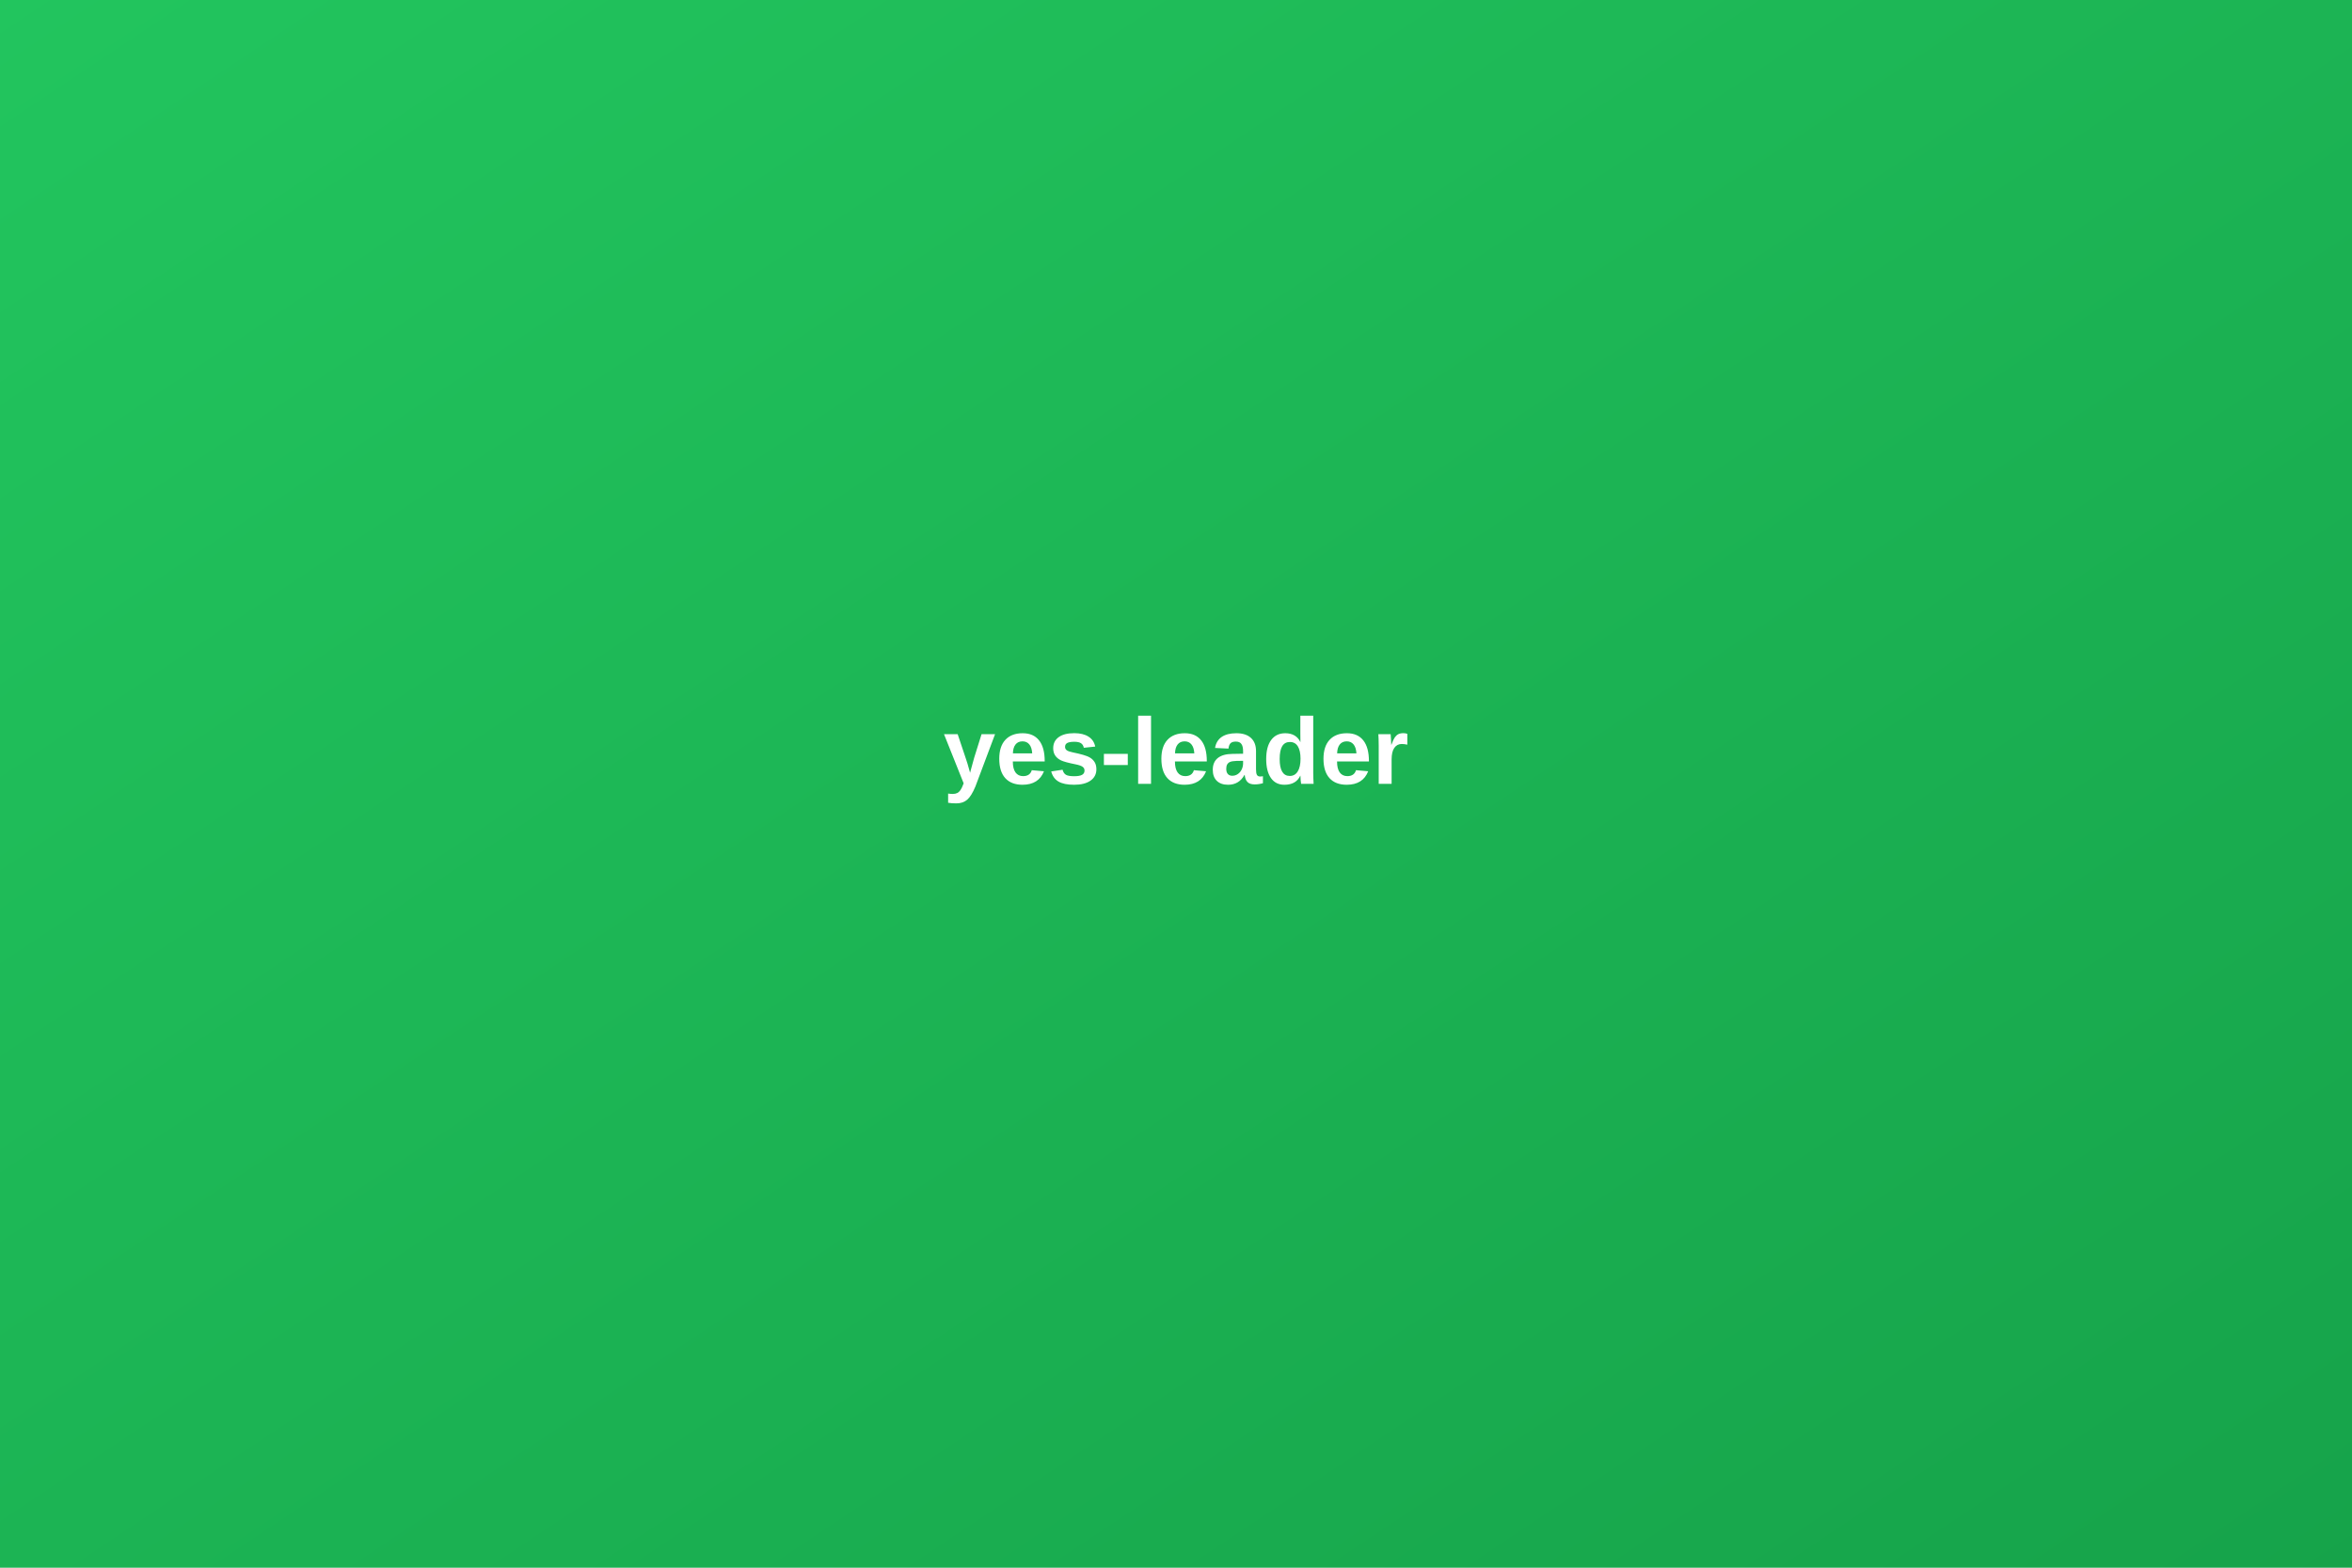
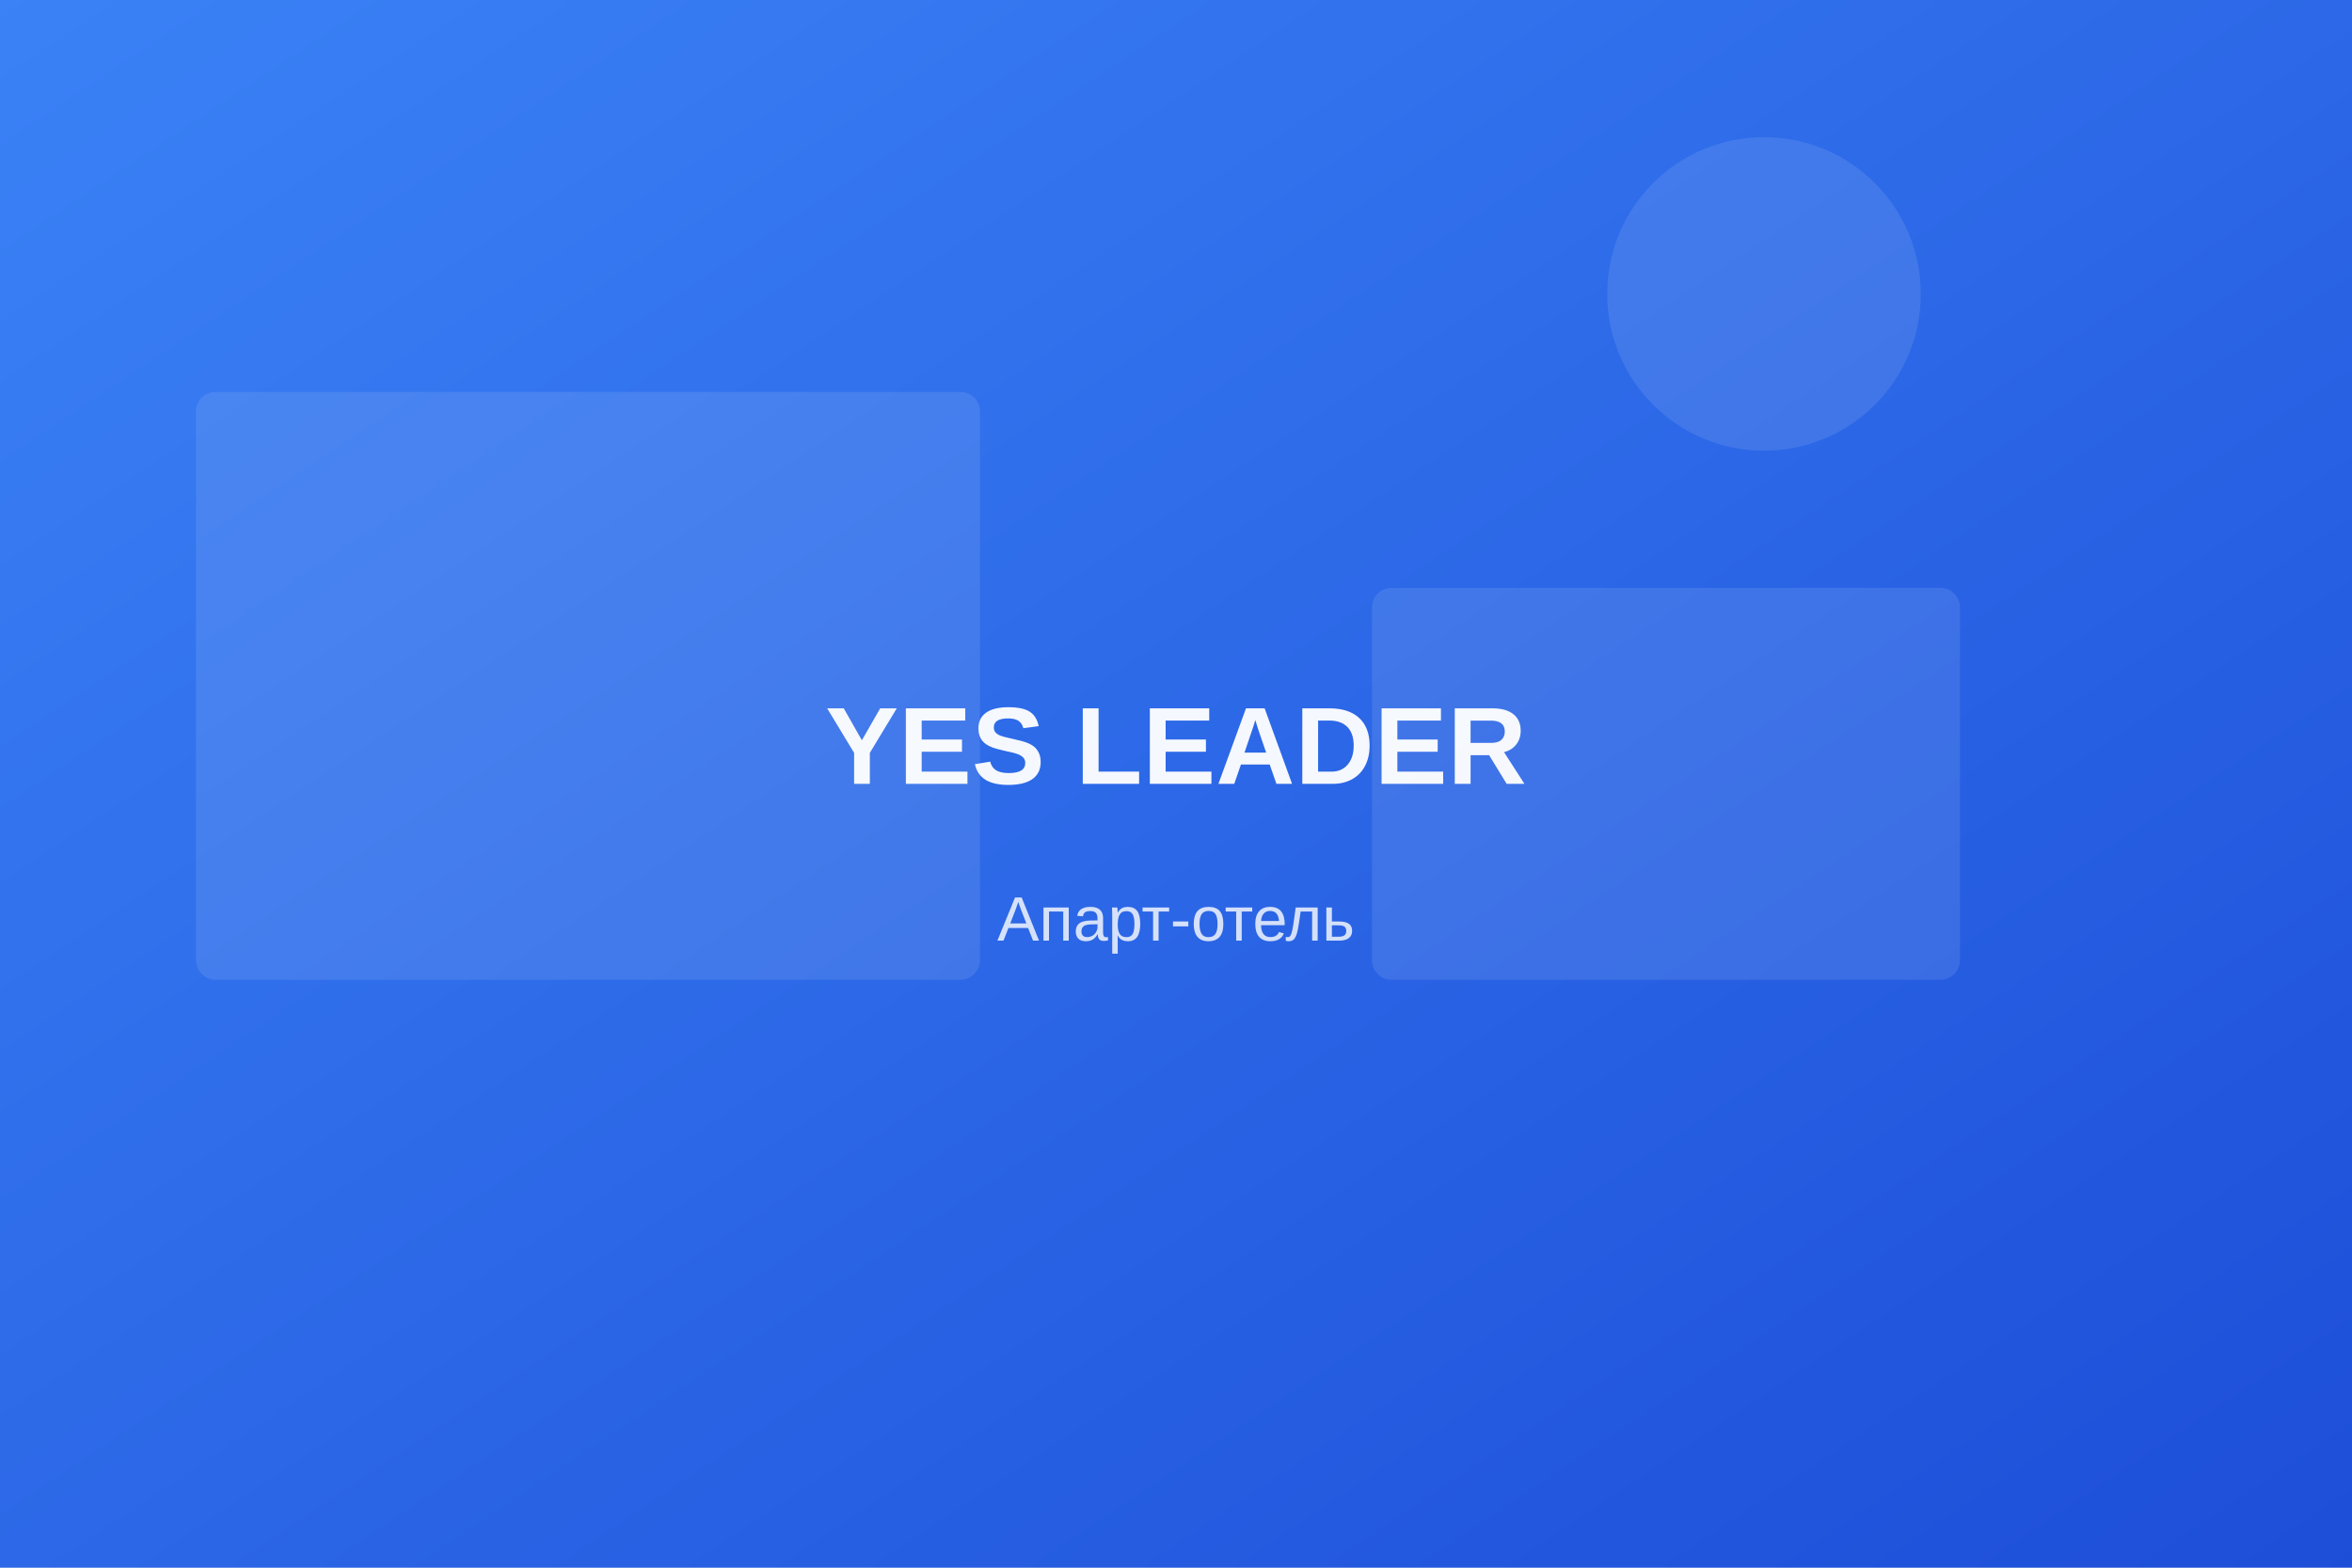
<svg xmlns="http://www.w3.org/2000/svg" width="1200" height="800">
  <defs>
-     <linearGradient id="grad" x1="0%" y1="0%" x2="100%" y2="100%">
-       <stop offset="0%" style="stop-color:rgb(34,197,94);stop-opacity:1" />
-       <stop offset="100%" style="stop-color:rgb(22,163,74);stop-opacity:1" />
+     <linearGradient id="grad-yes-leader-1" x1="0%" y1="0%" x2="100%" y2="100%">
+       <stop offset="0%" style="stop-color:#3b82f6;stop-opacity:1" />
+       <stop offset="100%" style="stop-color:#1d4ed8;stop-opacity:1" />
    </linearGradient>
  </defs>
-   <rect width="1200" height="800" fill="url(#grad)" />
-   <text x="50%" y="50%" text-anchor="middle" fill="white" font-size="48" font-family="Arial" font-weight="bold">yes-leader</text>
+   <rect width="1200" height="800" fill="url(#grad-yes-leader-1)" />
+   <g opacity="0.1">
+     <rect x="100" y="200" width="400" height="300" fill="white" rx="10" />
+     <rect x="700" y="300" width="300" height="200" fill="white" rx="10" />
+     <circle cx="900" cy="150" r="80" fill="white" />
+   </g>
+   <text x="50%" y="50%" text-anchor="middle" fill="white" font-size="56" font-family="Arial, sans-serif" font-weight="bold" opacity="0.95">
+     YES LEADER
+   </text>
+   <text x="50%" y="60%" text-anchor="middle" fill="white" font-size="32" font-family="Arial, sans-serif" opacity="0.8">
+     Апарт-отель
+   </text>
</svg>
